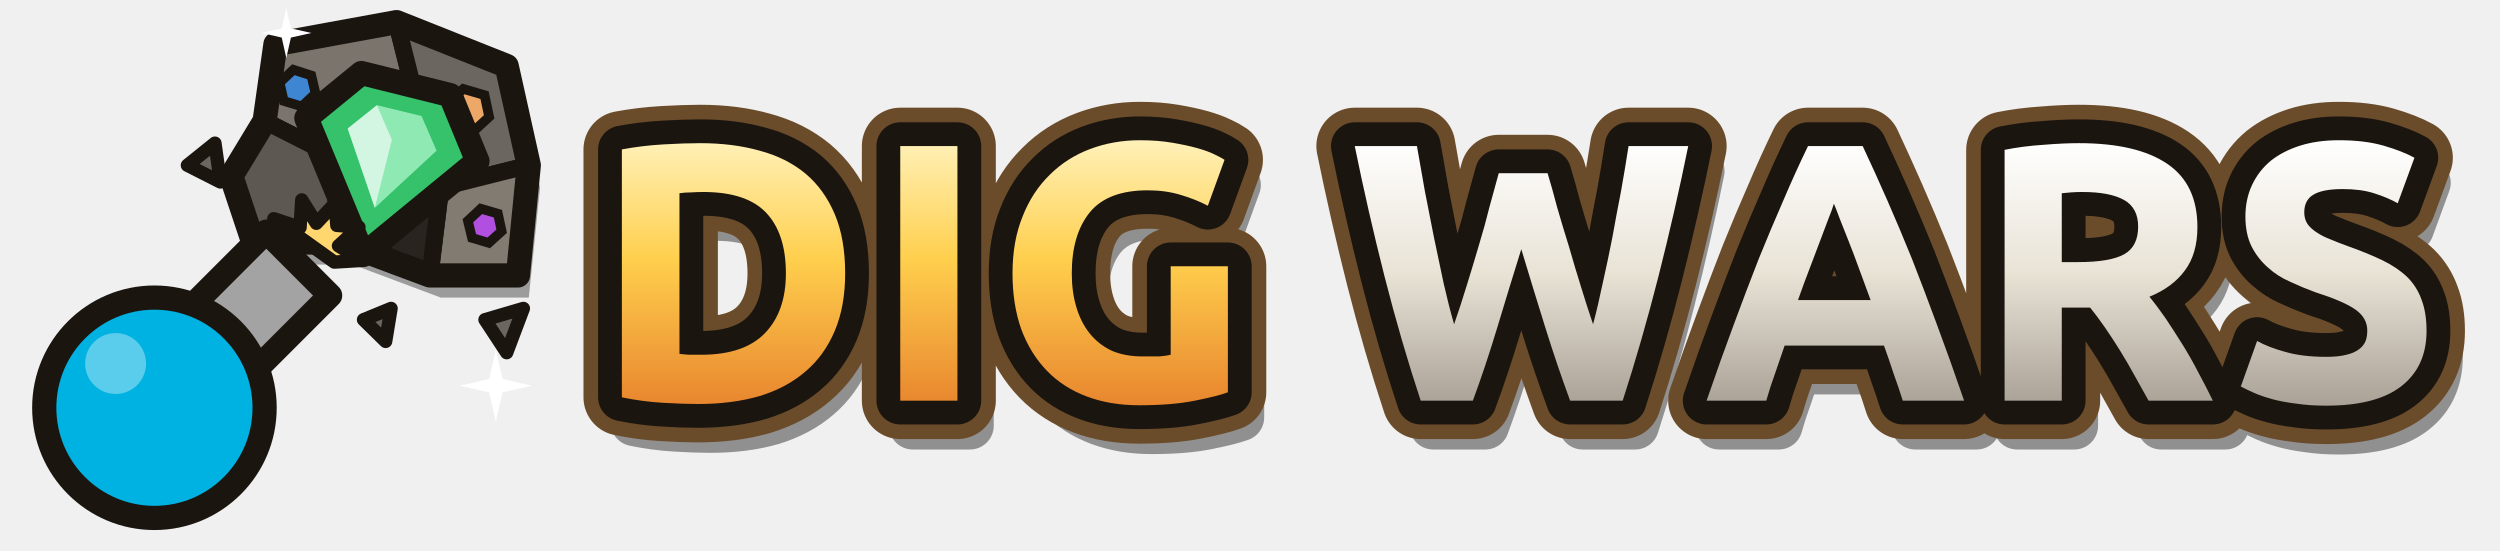
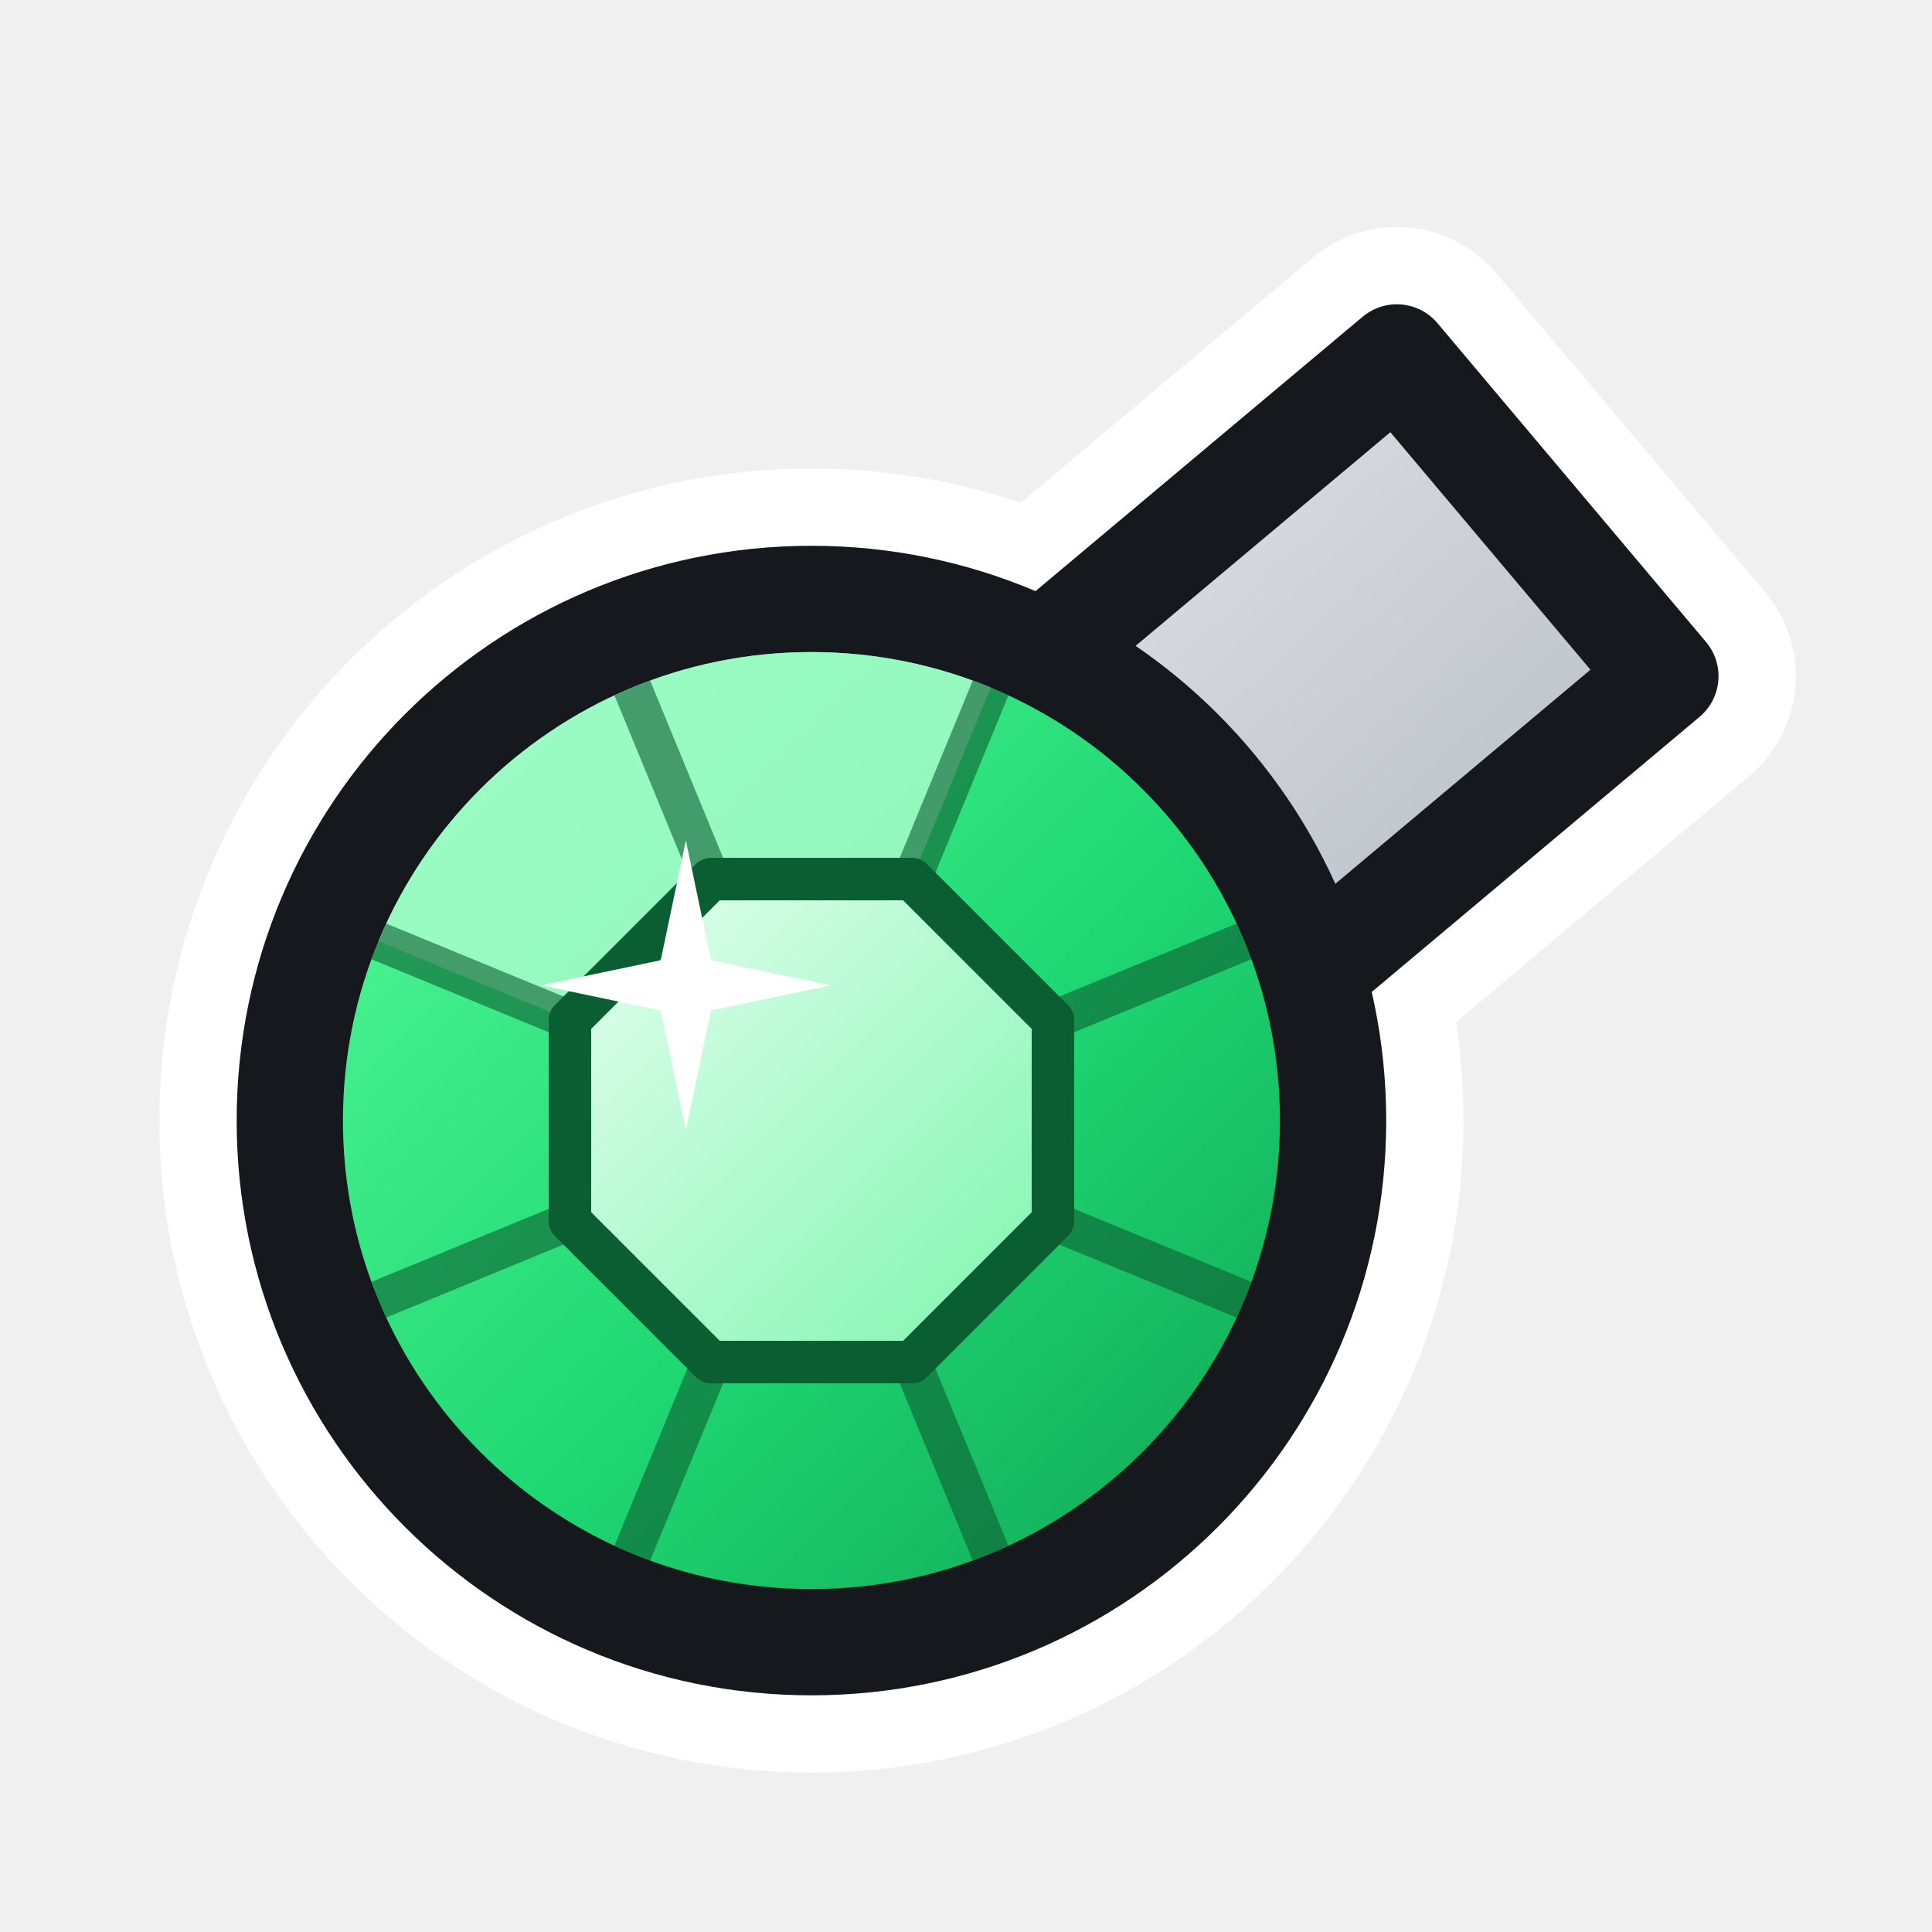
- <svg xmlns="http://www.w3.org/2000/svg" viewBox="0 0 599 132" width="599" height="132" role="img" aria-label="Dig Wars">
+ <svg xmlns="http://www.w3.org/2000/svg" viewBox="0 0 100 100" width="100" height="100">
  <defs>
-     <linearGradient id="dwGold" x1="0" y1="0" x2="0" y2="1">
-       <stop offset="0" stop-color="#fff1b8" />
-       <stop offset=".45" stop-color="#ffcf4d" />
-       <stop offset="1" stop-color="#e8862e" />
+     <linearGradient id="em" x1="0" y1="0" x2="1" y2="1">
+       <stop offset="0" stop-color="#5dffa0" />
+       <stop offset=".55" stop-color="#1fd872" />
+       <stop offset="1" stop-color="#0e9e52" />
    </linearGradient>
-     <linearGradient id="dwStone" x1="0" y1="0" x2="0" y2="1">
-       <stop offset="0" stop-color="#ffffff" />
-       <stop offset=".5" stop-color="#e9e3d6" />
-       <stop offset="1" stop-color="#a9a196" />
+     <linearGradient id="tbl" x1="0" y1="0" x2="1" y2="1">
+       <stop offset="0" stop-color="#e6fff0" />
+       <stop offset="1" stop-color="#7cf5ae" />
+     </linearGradient>
+     <linearGradient id="steel" x1="0" y1="0" x2="1" y2="1">
+       <stop offset="0" stop-color="#f1f3f6" />
+       <stop offset="1" stop-color="#a7adb6" />
    </linearGradient>
  </defs>
-   <polygon points="68.6,15.8 97.7,10.6 124.1,21.1 129.4,44.9 126.7,71.3 105.6,71.3 84.5,63.4 63.4,63.4 58.1,47.5 66.0,34.3" fill="#000" opacity=".35" />
-   <polygon points="66.0,10.6 95.0,5.3 100.3,26.4 79.2,37.0 63.4,29.0" fill="#7a746c" stroke="#1b1510" stroke-width="4.1" stroke-linejoin="round" />
-   <polygon points="95.0,5.3 121.4,15.8 126.7,39.6 105.6,44.9 100.3,26.4" fill="#6b6660" stroke="#1b1510" stroke-width="4.1" stroke-linejoin="round" />
-   <polygon points="63.4,29.0 79.2,37.0 81.8,58.1 60.7,58.1 55.4,42.2" fill="#5d5852" stroke="#1b1510" stroke-width="4.1" stroke-linejoin="round" />
-   <polygon points="105.6,44.9 126.7,39.6 124.1,66.0 103.0,66.0" fill="#827b72" stroke="#1b1510" stroke-width="4.1" stroke-linejoin="round" />
-   <polygon points="79.2,37.0 100.3,26.4 105.6,44.9 103.0,66.0 81.8,58.1" fill="#2a2420" stroke="#1b1510" stroke-width="4.1" stroke-linejoin="round" />
-   <polygon points="66.0,10.6 95.0,5.3 121.4,15.8 126.7,39.6 124.1,66.0 103.0,66.0 81.8,58.1 60.7,58.1 55.4,42.2 63.4,29.0" fill="none" stroke="#1b1510" stroke-width="5.8" stroke-linejoin="round" />
-   <polygon points="117.2,28.0 113.4,31.5 108.3,30.0 107.2,24.8 111.0,21.3 116.1,22.8" fill="#eda766" stroke="#1b1510" stroke-width="2.3" />
-   <polygon points="75.6,22.4 72.3,25.5 68.0,24.2 67.0,19.8 70.3,16.7 74.6,18.1" fill="#3f86d2" stroke="#1b1510" stroke-width="2.3" />
-   <polygon points="120.2,55.4 117.1,58.2 113.1,57.0 112.1,52.9 115.2,50.0 119.3,51.2" fill="#b04fe0" stroke="#1b1510" stroke-width="2.3" />
-   <polygon points="52.8,66.0 60.7,62.0 58.1,72.6" fill="#6b6660" stroke="#1b1510" stroke-width="3.2" stroke-linejoin="round" />
-   <polygon points="116.2,76.6 125.4,73.9 121.4,84.5" fill="#6b6660" stroke="#1b1510" stroke-width="3.2" stroke-linejoin="round" />
-   <polygon points="44.9,39.6 51.5,34.3 52.8,43.6" fill="#6b6660" stroke="#1b1510" stroke-width="3.2" stroke-linejoin="round" />
-   <polygon points="87.1,76.6 93.7,73.9 92.4,81.8" fill="#6b6660" stroke="#1b1510" stroke-width="3.2" stroke-linejoin="round" />
-   <polygon points="73.4,28.3 86.6,17.5 107.9,22.8 114.4,38.6 87.0,61.1" fill="#35c26b" stroke="#1b1510" stroke-width="5.8" stroke-linejoin="round" />
-   <polygon points="83.3,30.8 90.3,25.2 101.0,27.8 104.6,36.1 89.8,49.8" fill="#9ff0bf" opacity=".85" />
-   <polygon points="83.3,30.8 90.3,25.2 93.9,33.5 89.8,49.8" fill="#fff" opacity=".6" />
-   <polygon points="118.8,83.8 120.4,90.8 127.4,92.4 120.4,94.0 118.8,101.0 117.2,94.0 110.2,92.4 117.2,90.8" fill="#fff" />
-   <polygon points="68.6,2.0 69.7,6.8 74.6,7.9 69.7,9.0 68.6,13.9 67.5,9.0 62.7,7.9 67.5,6.8" fill="#fff" />
-   <polygon points="29.3,90.0 63.8,55.5 79.1,70.8 44.6,105.3" fill="#a3a3a3" stroke="#1b1510" stroke-width="5.8" stroke-linejoin="round" />
-   <polygon points="65.6,52.4 71.9,54.5 72.3,47.9 75.8,53.5 80.3,48.7 80.7,54.0 86.0,54.4 81.1,58.9 86.7,62.4 80.1,62.8" fill="#ffd76e" stroke="#1b1510" stroke-width="3.2" stroke-linejoin="round" />
-   <circle cx="37.0" cy="97.7" r="26.4" fill="#00b2e1" stroke="#1b1510" stroke-width="5.8" />
-   <circle cx="27.7" cy="87.1" r="7.3" fill="#fff" opacity=".35" />
-   <path d="M162.8 84.8Q163.7 84.9 165.0 85.0Q166.3 85.0 168.0 85.0Q178.3 85.0 183.3 79.8Q188.3 74.6 188.3 65.5Q188.3 55.9 183.5 50.9Q178.8 46.0 168.5 46.0Q167.1 46.0 165.6 46.1Q164.1 46.1 162.8 46.3L162.8 84.8ZM202.5 65.5Q202.5 73.4 200.0 79.3Q197.5 85.2 193.0 89.0Q188.5 92.9 182.0 94.9Q175.4 96.8 167.3 96.8Q163.6 96.8 158.7 96.5Q153.8 96.2 149.0 95.2L149.0 35.8Q153.8 34.9 158.9 34.6Q164.1 34.3 167.8 34.3Q175.6 34.3 182.0 36.1Q188.4 37.8 193.0 41.6Q197.5 45.4 200.0 51.3Q202.5 57.2 202.5 65.5ZM215.7 35.0L229.4 35.0L229.4 96.0L215.7 96.0L215.7 35.0ZM275.0 45.6Q265.4 45.6 261.1 50.9Q256.8 56.2 256.8 65.5Q256.8 70.0 257.9 73.6Q259.0 77.3 261.1 79.9Q263.2 82.5 266.3 84.0Q269.5 85.4 273.7 85.4Q276.0 85.4 277.7 85.4Q279.3 85.3 280.5 85.0L280.5 63.8L294.2 63.8L294.2 94.0Q291.8 94.9 286.3 96.0Q280.9 97.1 272.9 97.1Q266.0 97.1 260.4 95.0Q254.8 92.9 250.9 88.9Q246.9 84.8 244.7 78.9Q242.6 73.0 242.6 65.5Q242.6 57.8 245.0 51.9Q247.3 46.0 251.5 41.9Q255.6 37.8 261.2 35.7Q266.8 33.6 273.1 33.6Q277.4 33.6 280.9 34.2Q284.4 34.8 286.9 35.5Q289.4 36.2 291.0 37.0Q292.7 37.8 293.4 38.3L289.4 49.3Q286.6 47.8 282.9 46.7Q279.3 45.6 275.0 45.6Z" transform="translate(3 6)" fill="#000" opacity=".4" stroke="#000" stroke-width="11.4" stroke-linejoin="round" />
-   <path d="M162.8 84.8Q163.7 84.9 165.0 85.0Q166.3 85.0 168.0 85.0Q178.3 85.0 183.3 79.8Q188.3 74.6 188.3 65.5Q188.3 55.9 183.5 50.9Q178.8 46.0 168.5 46.0Q167.1 46.0 165.6 46.1Q164.1 46.1 162.8 46.3L162.8 84.8ZM202.5 65.5Q202.5 73.4 200.0 79.3Q197.5 85.2 193.0 89.0Q188.5 92.9 182.0 94.9Q175.4 96.8 167.3 96.8Q163.6 96.8 158.7 96.5Q153.8 96.2 149.0 95.2L149.0 35.8Q153.8 34.9 158.9 34.6Q164.1 34.3 167.8 34.3Q175.6 34.3 182.0 36.1Q188.4 37.8 193.0 41.6Q197.5 45.4 200.0 51.3Q202.5 57.2 202.5 65.5ZM215.7 35.0L229.4 35.0L229.4 96.0L215.7 96.0L215.7 35.0ZM275.0 45.6Q265.4 45.6 261.1 50.9Q256.8 56.2 256.8 65.5Q256.8 70.0 257.9 73.6Q259.0 77.3 261.1 79.9Q263.2 82.5 266.3 84.0Q269.5 85.4 273.7 85.4Q276.0 85.4 277.7 85.4Q279.3 85.3 280.5 85.0L280.5 63.8L294.2 63.8L294.2 94.0Q291.8 94.9 286.3 96.0Q280.9 97.1 272.9 97.1Q266.0 97.1 260.4 95.0Q254.8 92.9 250.9 88.9Q246.9 84.8 244.7 78.9Q242.6 73.0 242.6 65.5Q242.6 57.8 245.0 51.9Q247.3 46.0 251.5 41.9Q255.6 37.8 261.2 35.7Q266.8 33.6 273.1 33.6Q277.4 33.6 280.9 34.2Q284.4 34.8 286.9 35.5Q289.4 36.2 291.0 37.0Q292.7 37.8 293.4 38.3L289.4 49.3Q286.6 47.8 282.9 46.7Q279.3 45.6 275.0 45.6Z" fill="none" stroke="#6b4c2a" stroke-width="18.4" stroke-linejoin="round" />
-   <path d="M162.8 84.8Q163.7 84.9 165.0 85.0Q166.3 85.0 168.0 85.0Q178.3 85.0 183.3 79.8Q188.3 74.6 188.3 65.5Q188.3 55.9 183.5 50.9Q178.8 46.0 168.5 46.0Q167.1 46.0 165.6 46.1Q164.1 46.1 162.8 46.3L162.8 84.8ZM202.5 65.5Q202.5 73.4 200.0 79.3Q197.5 85.2 193.0 89.0Q188.5 92.9 182.0 94.9Q175.4 96.8 167.3 96.8Q163.6 96.8 158.7 96.5Q153.8 96.2 149.0 95.2L149.0 35.8Q153.8 34.9 158.9 34.6Q164.1 34.3 167.8 34.3Q175.6 34.3 182.0 36.1Q188.4 37.8 193.0 41.6Q197.5 45.4 200.0 51.3Q202.5 57.2 202.5 65.5ZM215.7 35.0L229.4 35.0L229.4 96.0L215.7 96.0L215.7 35.0ZM275.0 45.6Q265.4 45.6 261.1 50.9Q256.8 56.2 256.8 65.5Q256.8 70.0 257.9 73.6Q259.0 77.3 261.1 79.9Q263.2 82.5 266.3 84.0Q269.5 85.4 273.7 85.4Q276.0 85.4 277.7 85.4Q279.3 85.3 280.5 85.0L280.5 63.8L294.2 63.8L294.2 94.0Q291.8 94.9 286.3 96.0Q280.9 97.1 272.9 97.1Q266.0 97.1 260.4 95.0Q254.8 92.9 250.9 88.9Q246.9 84.8 244.7 78.9Q242.6 73.0 242.6 65.5Q242.6 57.8 245.0 51.9Q247.3 46.0 251.5 41.9Q255.6 37.8 261.2 35.7Q266.8 33.6 273.1 33.6Q277.4 33.6 280.9 34.2Q284.4 34.8 286.9 35.5Q289.4 36.2 291.0 37.0Q292.7 37.8 293.4 38.3L289.4 49.3Q286.6 47.8 282.9 46.7Q279.3 45.6 275.0 45.6Z" fill="url(#dwGold)" stroke="#1b1510" stroke-width="11.4" stroke-linejoin="round" paint-order="stroke" />
-   <path d="M370.8 41.5Q371.9 45.1 373.1 49.7Q374.4 54.2 375.9 59.0Q377.3 63.9 378.8 68.7Q380.3 73.6 381.7 77.7Q382.9 73.2 384.0 67.9Q385.2 62.6 386.3 57.0Q387.3 51.4 388.4 45.8Q389.4 40.2 390.2 35.0L404.5 35.0Q401.4 50.3 397.4 66.1Q393.4 81.8 388.8 96.0L376.2 96.0Q373.1 87.6 370.2 78.3Q367.3 69.0 364.5 59.7Q361.6 69.0 358.8 78.3Q356.0 87.6 352.9 96.0L340.4 96.0Q335.7 81.8 331.7 66.1Q327.7 50.3 324.6 35.0L339.5 35.0Q340.4 40.2 341.4 45.8Q342.5 51.4 343.6 57.0Q344.8 62.6 345.9 67.9Q347.1 73.2 348.4 77.7Q349.9 73.4 351.4 68.5Q352.9 63.7 354.3 58.9Q355.8 54.0 356.9 49.5Q358.1 45.0 359.1 41.5L370.8 41.5ZM455.9 96.0Q454.9 92.8 453.7 89.5Q452.6 86.1 451.4 82.8L427.6 82.8Q426.5 86.1 425.3 89.5Q424.1 92.8 423.2 96.0L408.9 96.0Q412.3 86.1 415.4 77.8Q418.5 69.4 421.4 62.0Q424.4 54.6 427.3 48.0Q430.1 41.4 433.2 35.0L446.3 35.0Q449.3 41.4 452.2 48.0Q455.1 54.6 458.1 62.0Q461.0 69.4 464.1 77.8Q467.2 86.1 470.6 96.0L455.9 96.0ZM439.4 48.8Q439.0 50.2 438.1 52.4Q437.2 54.7 436.1 57.7Q435.0 60.7 433.6 64.3Q432.2 67.9 430.8 71.9L448.2 71.9Q446.7 67.9 445.4 64.3Q444.1 60.7 442.9 57.7Q441.7 54.7 440.8 52.4Q440.0 50.2 439.4 48.8ZM498.1 34.3Q511.9 34.3 519.2 39.2Q526.5 44.1 526.5 54.4Q526.5 60.8 523.5 64.8Q520.6 68.8 515.0 71.1Q516.9 73.4 518.9 76.3Q520.9 79.3 522.9 82.5Q524.9 85.7 526.7 89.2Q528.6 92.7 530.2 96.0L514.8 96.0Q513.1 93.0 511.4 89.9Q509.7 86.8 507.9 83.9Q506.1 81.0 504.3 78.4Q502.5 75.8 500.8 73.7L494.0 73.7L494.0 96.0L480.3 96.0L480.3 35.9Q484.8 35.0 489.6 34.7Q494.4 34.3 498.1 34.3ZM498.9 46.0Q497.4 46.0 496.2 46.1Q495.1 46.2 494.0 46.3L494.0 62.8L497.9 62.8Q505.6 62.8 509.0 60.9Q512.3 59.0 512.3 54.3Q512.3 49.8 508.9 47.9Q505.5 46.0 498.9 46.0ZM557.4 85.5Q560.3 85.5 562.2 85.0Q564.0 84.6 565.2 83.7Q566.3 82.9 566.8 81.7Q567.2 80.6 567.2 79.2Q567.2 76.2 564.4 74.2Q561.6 72.2 554.7 70.0Q551.7 68.9 548.7 67.5Q545.7 66.2 543.4 64.1Q541.0 62.0 539.5 59.1Q538.0 56.1 538.0 51.9Q538.0 47.7 539.6 44.3Q541.2 40.9 544.1 38.5Q547.0 36.2 551.1 34.9Q555.2 33.6 560.4 33.6Q566.6 33.6 571.1 34.9Q575.6 36.2 578.5 37.8L574.5 48.7Q572.0 47.3 568.8 46.3Q565.7 45.3 561.3 45.3Q556.4 45.3 554.2 46.7Q552.1 48.0 552.1 50.9Q552.1 52.5 552.9 53.7Q553.7 54.8 555.1 55.7Q556.6 56.7 558.5 57.4Q560.4 58.2 562.6 59.0Q567.4 60.7 570.9 62.4Q574.4 64.1 576.8 66.4Q579.1 68.7 580.2 71.8Q581.4 74.9 581.4 79.3Q581.4 87.8 575.4 92.5Q569.4 97.2 557.4 97.2Q553.3 97.2 550.1 96.7Q546.8 96.3 544.3 95.6Q541.8 94.9 540.0 94.1Q538.2 93.3 536.9 92.6L540.8 81.7Q543.5 83.2 547.5 84.3Q551.6 85.5 557.4 85.5Z" transform="translate(3 6)" fill="#000" opacity=".4" stroke="#000" stroke-width="11.4" stroke-linejoin="round" />
-   <path d="M370.8 41.5Q371.9 45.1 373.1 49.7Q374.4 54.2 375.9 59.0Q377.3 63.9 378.8 68.7Q380.3 73.6 381.7 77.7Q382.9 73.2 384.0 67.9Q385.2 62.6 386.3 57.0Q387.3 51.4 388.4 45.8Q389.4 40.2 390.2 35.0L404.5 35.0Q401.4 50.3 397.4 66.1Q393.4 81.8 388.8 96.0L376.2 96.0Q373.1 87.6 370.2 78.3Q367.3 69.0 364.5 59.7Q361.6 69.0 358.8 78.3Q356.0 87.6 352.9 96.0L340.4 96.0Q335.7 81.8 331.7 66.1Q327.7 50.3 324.6 35.0L339.5 35.0Q340.4 40.2 341.4 45.8Q342.5 51.4 343.6 57.0Q344.8 62.6 345.9 67.9Q347.1 73.2 348.4 77.7Q349.9 73.4 351.4 68.5Q352.9 63.7 354.3 58.9Q355.8 54.0 356.9 49.5Q358.1 45.0 359.1 41.5L370.8 41.5ZM455.9 96.0Q454.9 92.8 453.7 89.5Q452.6 86.1 451.4 82.8L427.6 82.8Q426.5 86.1 425.3 89.5Q424.1 92.8 423.2 96.0L408.9 96.0Q412.3 86.1 415.4 77.8Q418.5 69.4 421.4 62.0Q424.4 54.6 427.3 48.0Q430.1 41.4 433.2 35.0L446.3 35.0Q449.3 41.4 452.2 48.0Q455.1 54.6 458.1 62.0Q461.0 69.4 464.1 77.8Q467.2 86.1 470.6 96.0L455.9 96.0ZM439.4 48.8Q439.0 50.2 438.1 52.4Q437.2 54.7 436.1 57.7Q435.0 60.7 433.6 64.3Q432.2 67.9 430.8 71.9L448.2 71.9Q446.7 67.9 445.4 64.3Q444.1 60.7 442.9 57.7Q441.7 54.7 440.8 52.4Q440.0 50.2 439.4 48.8ZM498.1 34.3Q511.9 34.3 519.2 39.2Q526.5 44.1 526.5 54.4Q526.5 60.8 523.5 64.8Q520.6 68.8 515.0 71.1Q516.9 73.4 518.9 76.3Q520.9 79.3 522.9 82.5Q524.9 85.7 526.7 89.2Q528.6 92.7 530.2 96.0L514.8 96.0Q513.1 93.0 511.4 89.9Q509.7 86.8 507.9 83.9Q506.1 81.0 504.3 78.4Q502.5 75.8 500.8 73.7L494.0 73.7L494.0 96.0L480.3 96.0L480.3 35.9Q484.8 35.0 489.6 34.7Q494.4 34.3 498.1 34.3ZM498.9 46.0Q497.4 46.0 496.2 46.1Q495.1 46.2 494.0 46.3L494.0 62.8L497.9 62.8Q505.6 62.8 509.0 60.9Q512.3 59.0 512.3 54.3Q512.3 49.8 508.9 47.9Q505.5 46.0 498.9 46.0ZM557.4 85.5Q560.3 85.5 562.2 85.0Q564.0 84.6 565.2 83.7Q566.3 82.9 566.8 81.7Q567.2 80.6 567.2 79.2Q567.2 76.2 564.4 74.2Q561.6 72.2 554.7 70.0Q551.7 68.9 548.7 67.5Q545.7 66.2 543.4 64.1Q541.0 62.0 539.5 59.1Q538.0 56.1 538.0 51.9Q538.0 47.7 539.6 44.3Q541.2 40.9 544.1 38.5Q547.0 36.2 551.1 34.9Q555.2 33.6 560.4 33.6Q566.6 33.6 571.1 34.9Q575.6 36.2 578.5 37.8L574.5 48.7Q572.0 47.3 568.8 46.3Q565.7 45.3 561.3 45.3Q556.4 45.3 554.2 46.7Q552.1 48.0 552.1 50.9Q552.1 52.5 552.9 53.7Q553.7 54.8 555.1 55.7Q556.6 56.7 558.5 57.4Q560.4 58.2 562.6 59.0Q567.4 60.7 570.9 62.4Q574.4 64.1 576.8 66.4Q579.1 68.7 580.2 71.8Q581.4 74.9 581.4 79.3Q581.4 87.8 575.4 92.5Q569.4 97.2 557.4 97.2Q553.3 97.2 550.1 96.7Q546.8 96.3 544.3 95.6Q541.8 94.9 540.0 94.1Q538.2 93.3 536.9 92.6L540.8 81.7Q543.5 83.2 547.5 84.3Q551.6 85.5 557.4 85.5Z" fill="none" stroke="#6b4c2a" stroke-width="18.4" stroke-linejoin="round" />
-   <path d="M370.8 41.5Q371.9 45.1 373.1 49.7Q374.4 54.2 375.9 59.0Q377.3 63.9 378.8 68.7Q380.3 73.6 381.7 77.7Q382.9 73.2 384.0 67.9Q385.2 62.6 386.3 57.0Q387.3 51.4 388.4 45.8Q389.4 40.2 390.2 35.0L404.5 35.0Q401.4 50.3 397.4 66.1Q393.4 81.8 388.8 96.0L376.2 96.0Q373.1 87.6 370.2 78.3Q367.3 69.0 364.5 59.7Q361.6 69.0 358.8 78.3Q356.0 87.6 352.9 96.0L340.4 96.0Q335.7 81.8 331.7 66.1Q327.7 50.3 324.6 35.0L339.5 35.0Q340.4 40.2 341.4 45.8Q342.5 51.4 343.6 57.0Q344.8 62.6 345.9 67.9Q347.1 73.2 348.4 77.7Q349.9 73.4 351.4 68.5Q352.9 63.7 354.3 58.9Q355.8 54.0 356.9 49.5Q358.1 45.0 359.1 41.5L370.8 41.5ZM455.9 96.0Q454.9 92.8 453.7 89.5Q452.6 86.1 451.4 82.8L427.6 82.8Q426.5 86.1 425.3 89.5Q424.1 92.8 423.2 96.0L408.9 96.0Q412.3 86.1 415.4 77.8Q418.5 69.4 421.4 62.0Q424.4 54.6 427.3 48.0Q430.1 41.4 433.2 35.0L446.3 35.0Q449.3 41.4 452.2 48.0Q455.1 54.6 458.1 62.0Q461.0 69.4 464.1 77.8Q467.2 86.1 470.6 96.0L455.9 96.0ZM439.4 48.8Q439.0 50.2 438.1 52.4Q437.2 54.7 436.1 57.7Q435.0 60.7 433.6 64.3Q432.2 67.9 430.8 71.9L448.2 71.9Q446.7 67.9 445.4 64.3Q444.1 60.7 442.9 57.7Q441.7 54.7 440.8 52.4Q440.0 50.2 439.4 48.8ZM498.1 34.3Q511.9 34.3 519.2 39.2Q526.5 44.1 526.5 54.4Q526.5 60.8 523.5 64.8Q520.6 68.8 515.0 71.1Q516.9 73.4 518.9 76.3Q520.9 79.3 522.9 82.5Q524.9 85.7 526.7 89.2Q528.6 92.7 530.2 96.0L514.8 96.0Q513.1 93.0 511.4 89.9Q509.7 86.8 507.9 83.9Q506.1 81.0 504.3 78.4Q502.5 75.8 500.8 73.7L494.0 73.7L494.0 96.0L480.3 96.0L480.3 35.9Q484.8 35.0 489.6 34.7Q494.4 34.3 498.1 34.3ZM498.9 46.0Q497.4 46.0 496.2 46.1Q495.1 46.2 494.0 46.3L494.0 62.8L497.9 62.8Q505.6 62.8 509.0 60.9Q512.3 59.0 512.3 54.3Q512.3 49.8 508.9 47.9Q505.5 46.0 498.9 46.0ZM557.4 85.5Q560.3 85.5 562.2 85.0Q564.0 84.6 565.2 83.7Q566.3 82.9 566.8 81.7Q567.2 80.6 567.2 79.2Q567.2 76.2 564.4 74.2Q561.6 72.2 554.7 70.0Q551.7 68.9 548.7 67.5Q545.7 66.2 543.4 64.1Q541.0 62.0 539.5 59.1Q538.0 56.1 538.0 51.9Q538.0 47.7 539.6 44.3Q541.2 40.9 544.1 38.5Q547.0 36.2 551.1 34.9Q555.2 33.6 560.4 33.6Q566.6 33.6 571.1 34.9Q575.6 36.2 578.5 37.8L574.5 48.7Q572.0 47.3 568.8 46.3Q565.7 45.3 561.3 45.3Q556.4 45.3 554.2 46.7Q552.1 48.0 552.1 50.9Q552.1 52.5 552.9 53.7Q553.7 54.8 555.1 55.7Q556.6 56.7 558.5 57.4Q560.4 58.2 562.6 59.0Q567.4 60.7 570.9 62.4Q574.4 64.1 576.8 66.4Q579.1 68.7 580.2 71.8Q581.4 74.9 581.4 79.3Q581.4 87.8 575.4 92.5Q569.4 97.2 557.4 97.2Q553.3 97.2 550.1 96.7Q546.8 96.3 544.3 95.6Q541.8 94.9 540.0 94.1Q538.2 93.3 536.9 92.6L540.8 81.7Q543.5 83.2 547.5 84.3Q551.6 85.5 557.4 85.5Z" fill="url(#dwStone)" stroke="#1b1510" stroke-width="11.4" stroke-linejoin="round" paint-order="stroke" />
+   <polygon points="35.1,49.7 72.3,18.5 86.2,35.0 48.9,66.3" fill="#ffffff" stroke="#ffffff" stroke-width="13.5" stroke-linejoin="round" />
+   <circle cx="42" cy="58" r="27" fill="#ffffff" stroke="#ffffff" stroke-width="13.5" />
+   <polygon points="35.1,49.7 72.3,18.5 86.2,35.0 48.9,66.3" fill="url(#steel)" stroke="#15181d" stroke-width="5.5" stroke-linejoin="round" />
+   <circle cx="42" cy="58" r="27" fill="url(#em)" stroke="#15181d" stroke-width="5.5" />
+   <clipPath id="body">
+     <circle cx="42" cy="58" r="24.25" />
+   </clipPath>
+   <g clip-path="url(#body)">
+     <polygon points="17.6,47.9 31.9,33.6 52.1,33.6 47.2,45.5 36.8,45.5 29.5,52.8" fill="#b6ffd3" opacity=".75" />
+     <line x1="54.5" y1="63.2" x2="66.4" y2="68.1" stroke="#0b5e32" stroke-width="2" stroke-linecap="round" opacity=".6" />
+     <line x1="47.2" y1="70.5" x2="52.1" y2="82.4" stroke="#0b5e32" stroke-width="2" stroke-linecap="round" opacity=".6" />
+     <line x1="36.8" y1="70.5" x2="31.9" y2="82.4" stroke="#0b5e32" stroke-width="2" stroke-linecap="round" opacity=".6" />
+     <line x1="29.5" y1="63.2" x2="17.6" y2="68.1" stroke="#0b5e32" stroke-width="2" stroke-linecap="round" opacity=".6" />
+     <line x1="29.5" y1="52.8" x2="17.6" y2="47.9" stroke="#0b5e32" stroke-width="2" stroke-linecap="round" opacity=".6" />
+     <line x1="36.8" y1="45.5" x2="31.9" y2="33.6" stroke="#0b5e32" stroke-width="2" stroke-linecap="round" opacity=".6" />
+     <line x1="47.2" y1="45.5" x2="52.1" y2="33.6" stroke="#0b5e32" stroke-width="2" stroke-linecap="round" opacity=".6" />
+     <line x1="54.5" y1="52.8" x2="66.4" y2="47.9" stroke="#0b5e32" stroke-width="2" stroke-linecap="round" opacity=".6" />
+   </g>
+   <polygon points="54.5,63.2 47.2,70.5 36.8,70.5 29.5,63.2 29.5,52.8 36.8,45.5 47.2,45.5 54.5,52.8" fill="url(#tbl)" stroke="#0b5e32" stroke-width="2.2" stroke-linejoin="round" />
+   <polygon points="35.5,43.5 36.8,49.7 43.0,51.0 36.8,52.3 35.5,58.5 34.2,52.3 28.0,51.0 34.2,49.7" fill="#ffffff" />
</svg>
